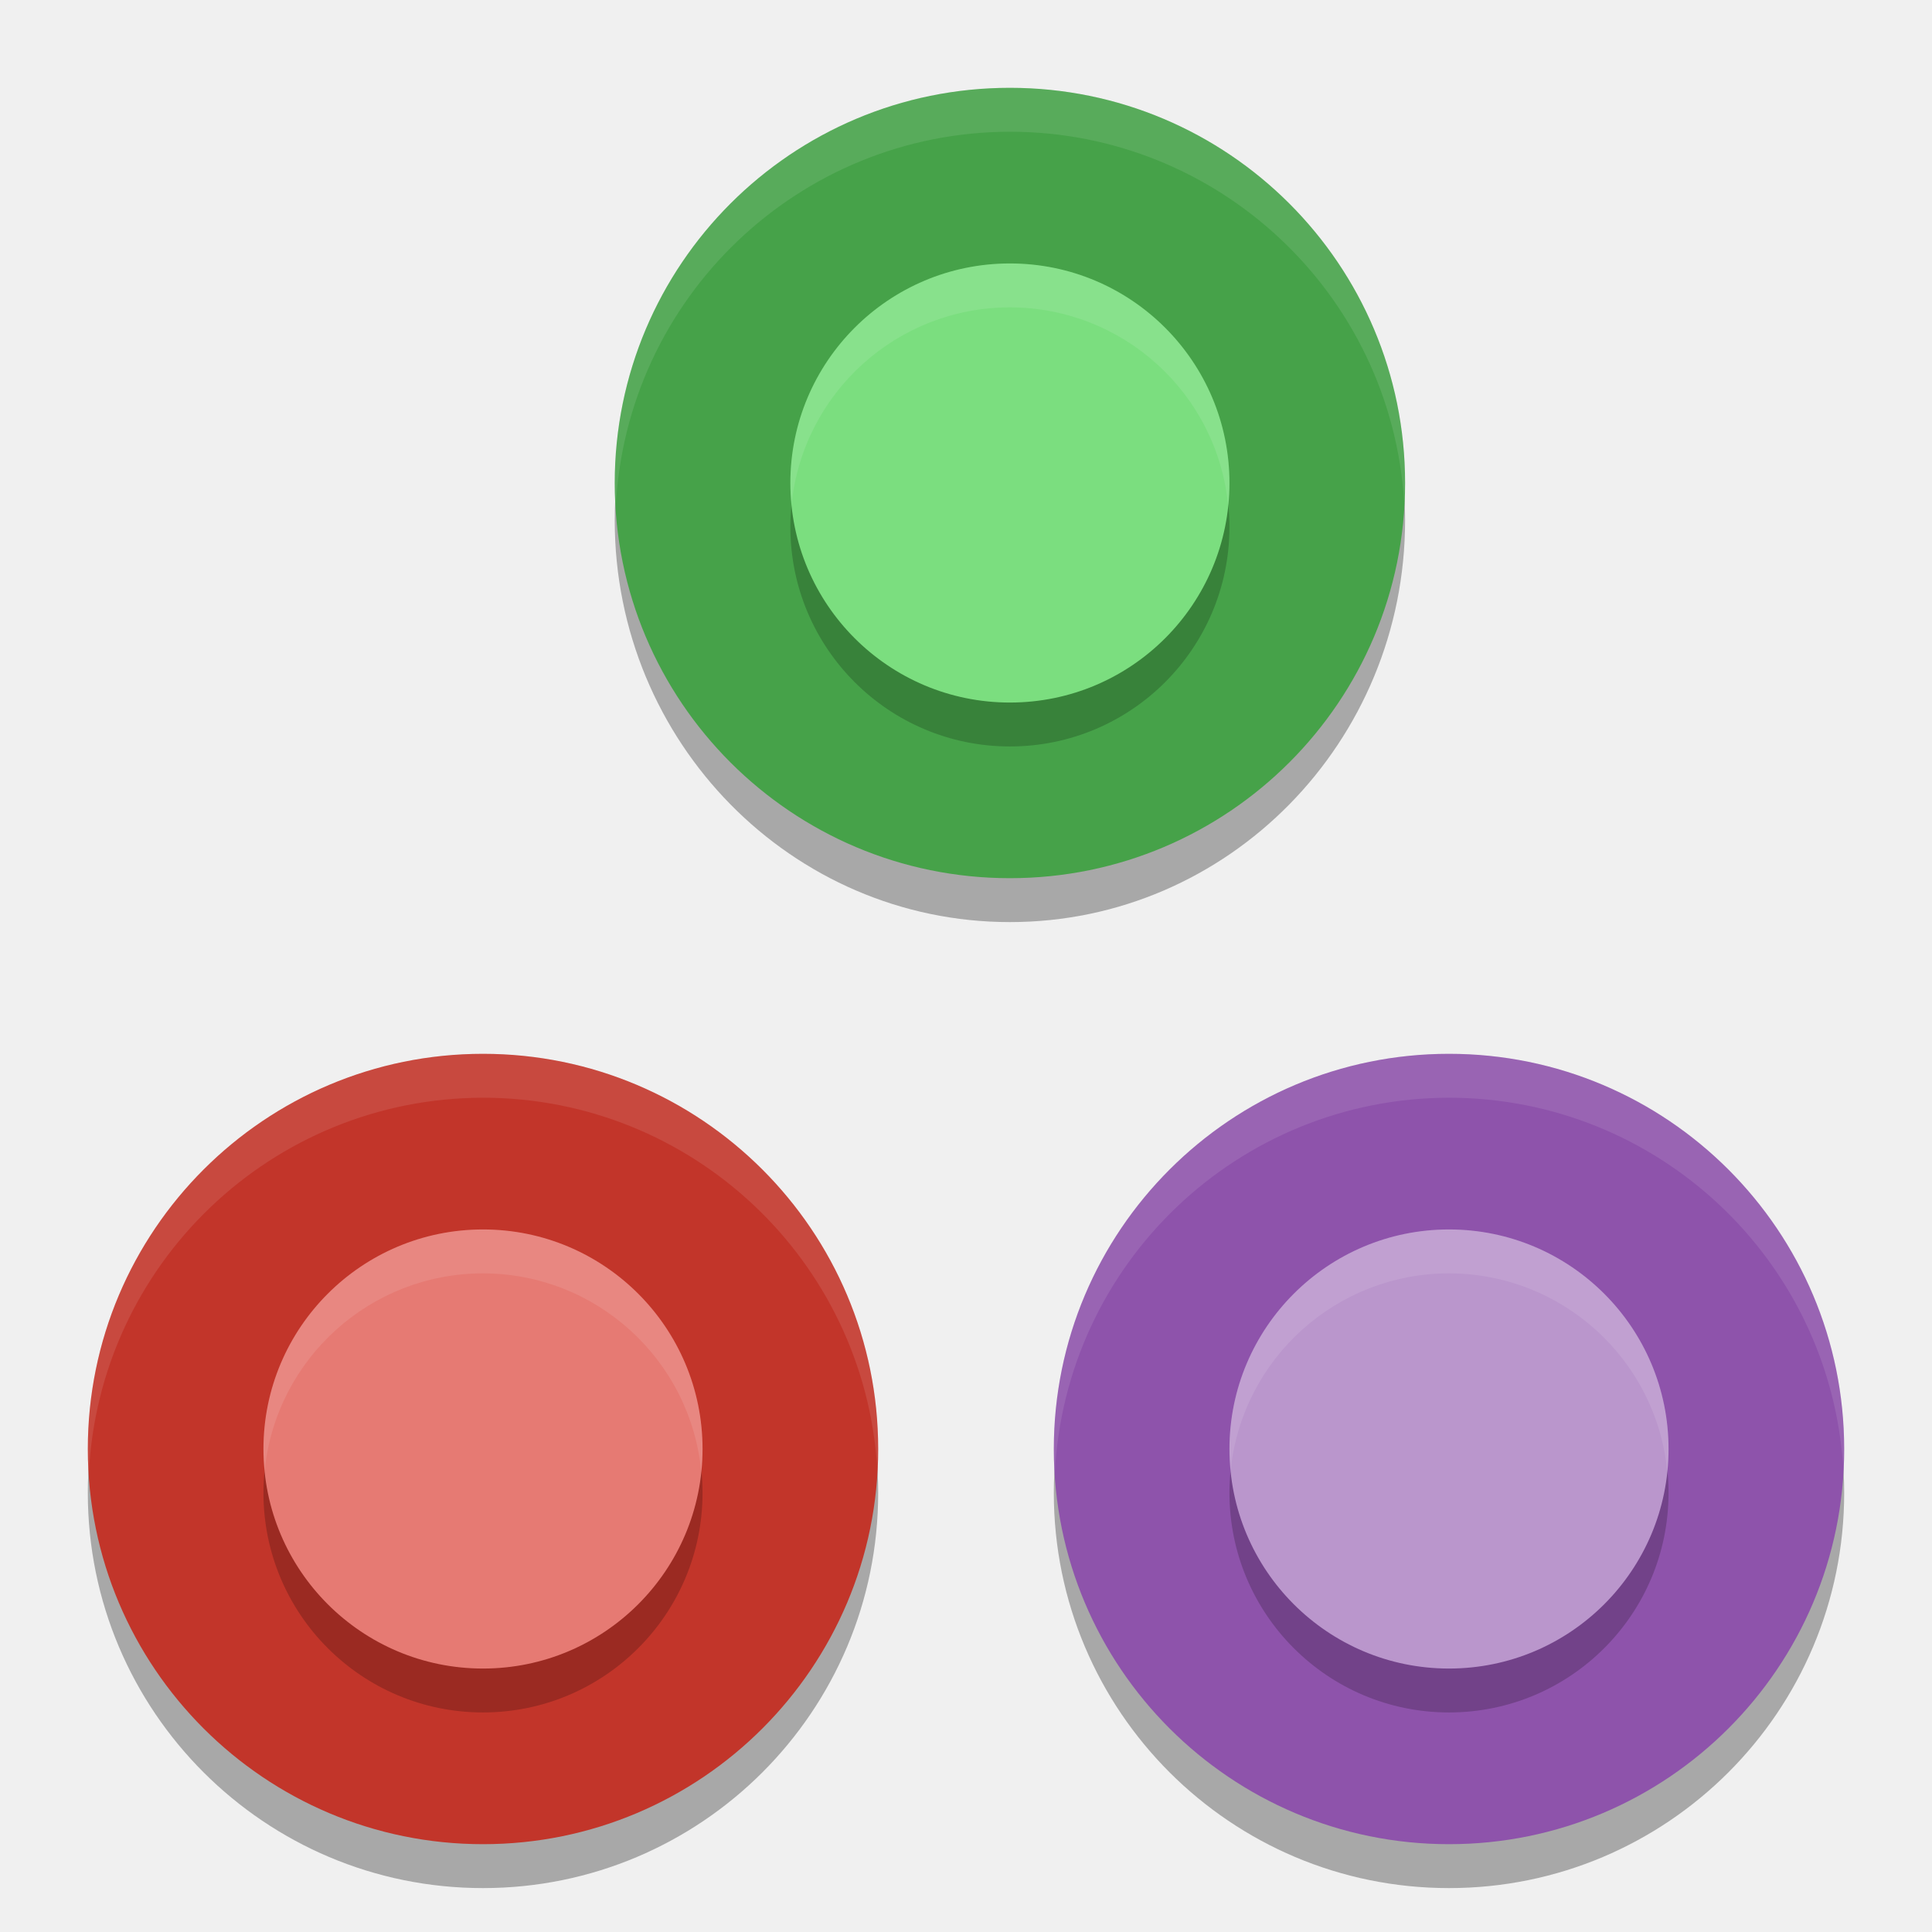
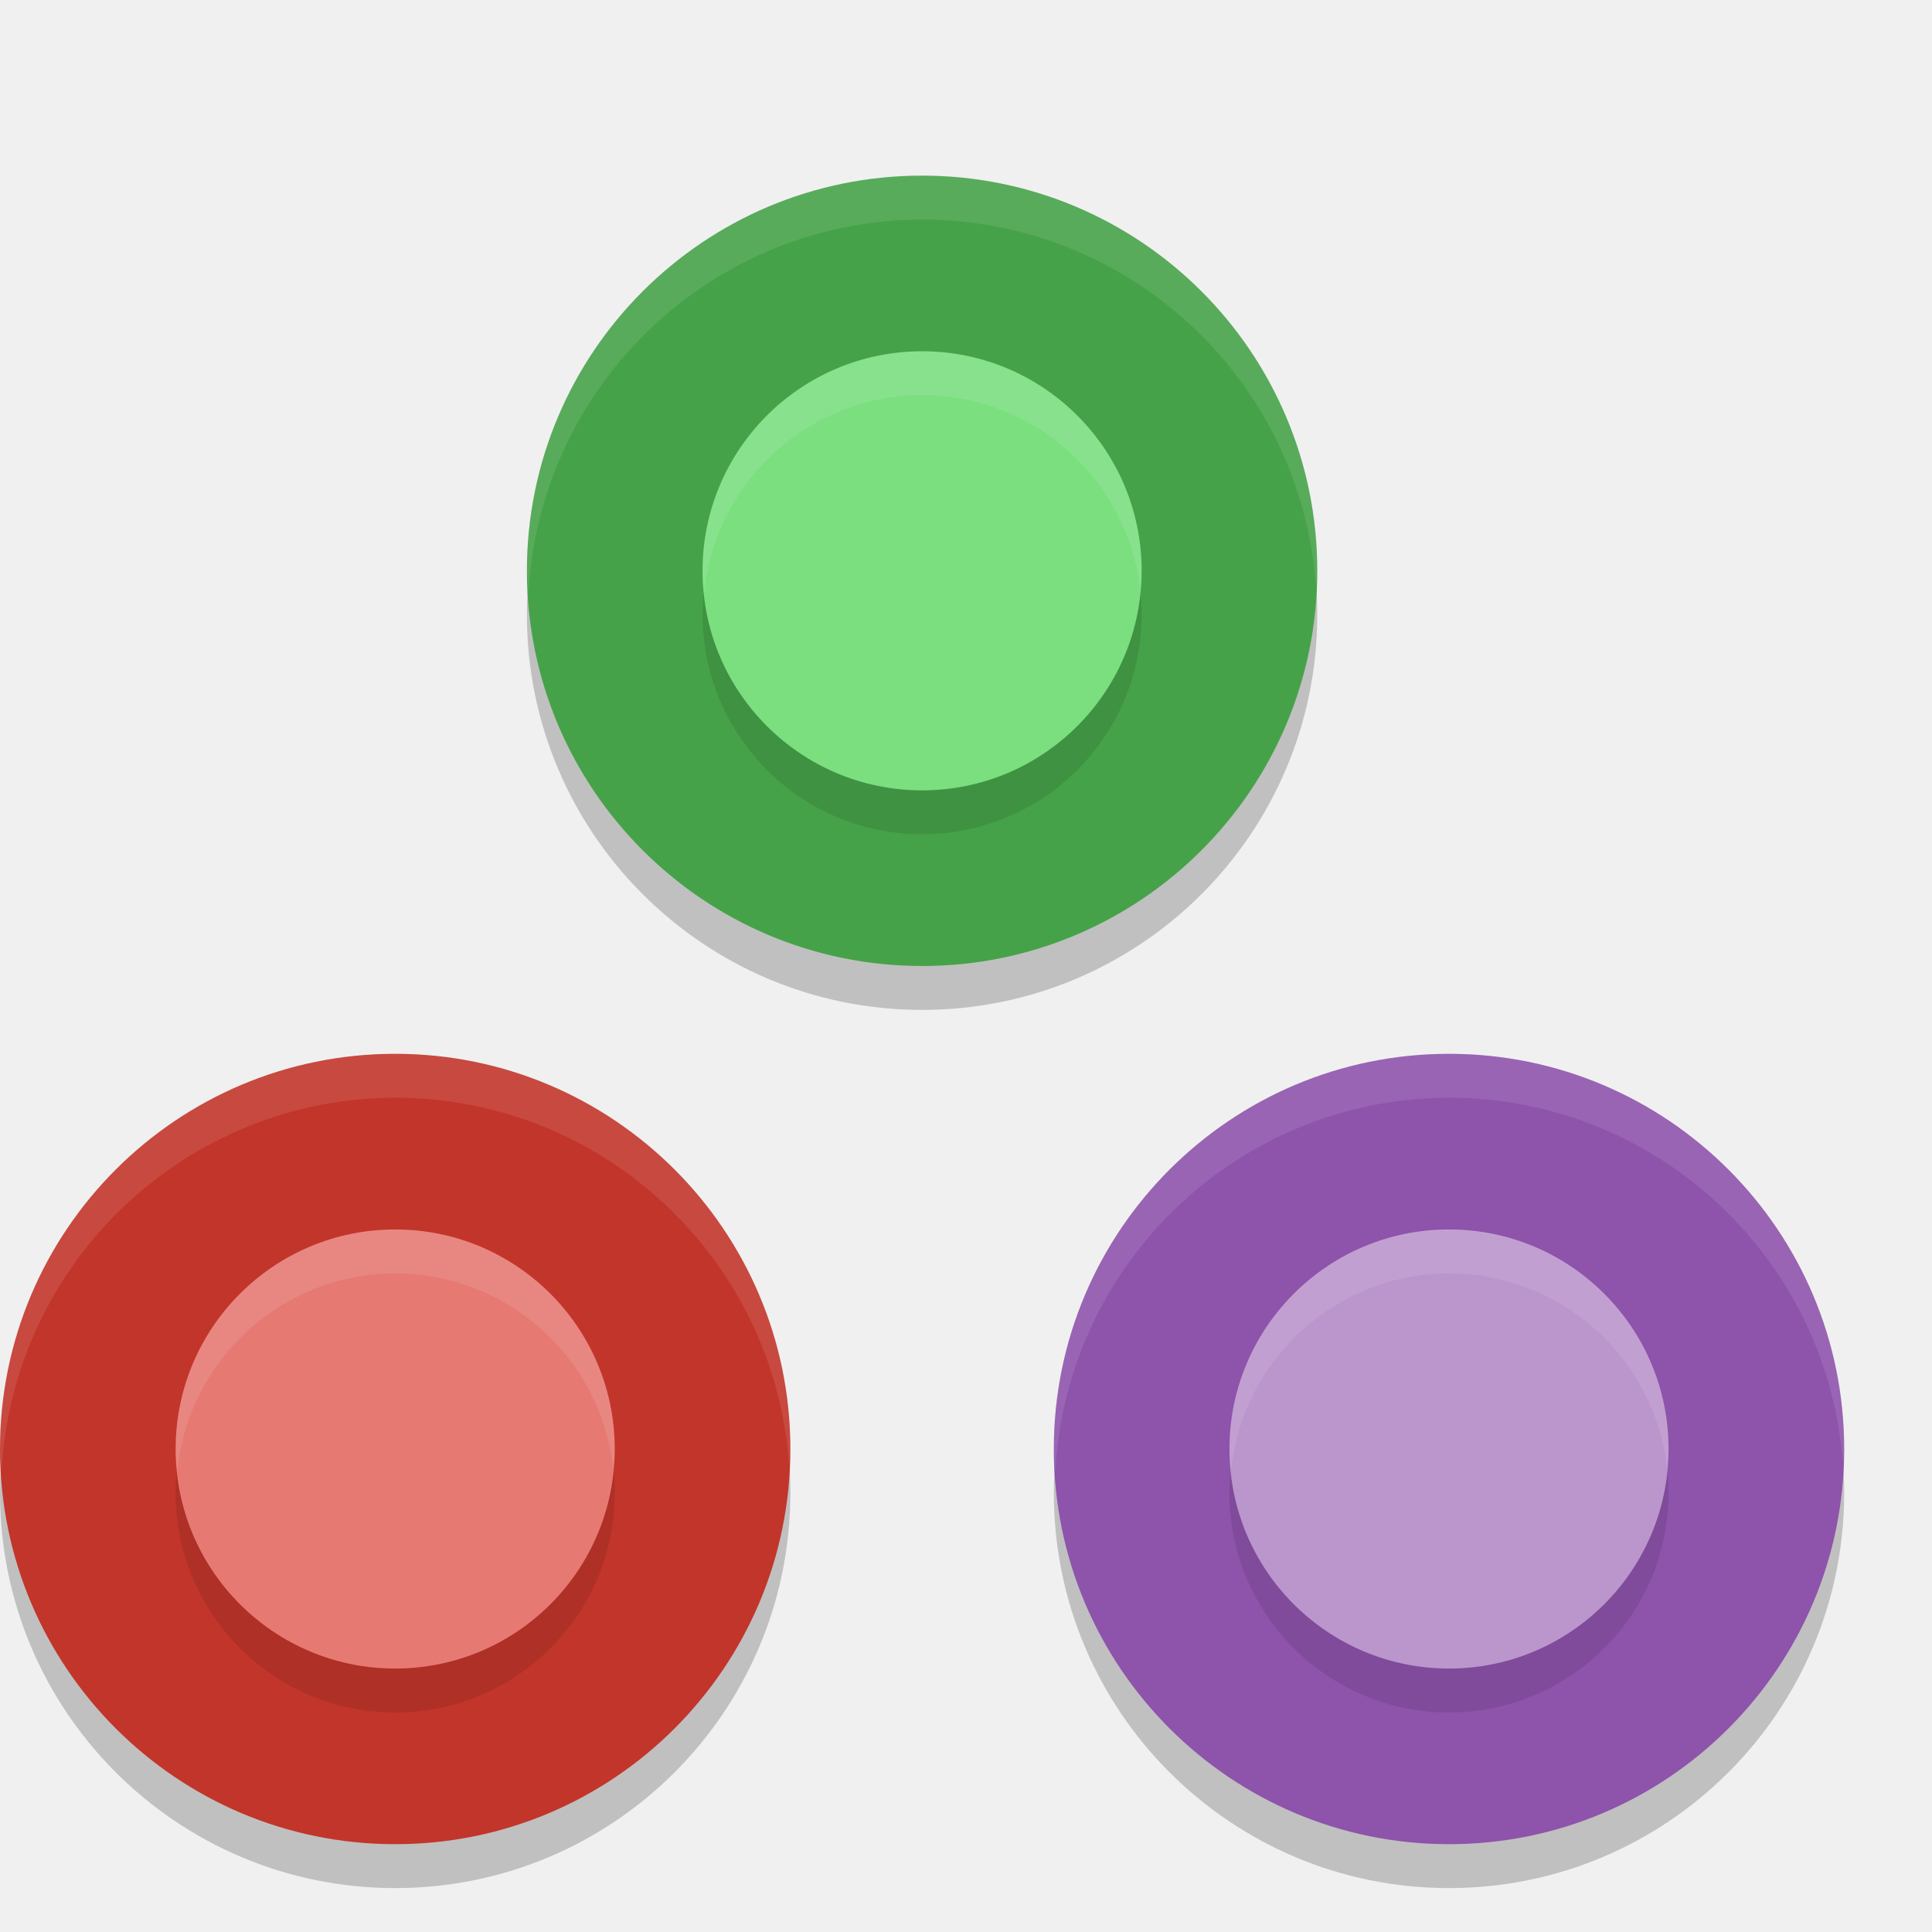
<svg xmlns="http://www.w3.org/2000/svg" width="22" height="22" version="1.1">
-   <circle style="opacity:0.3" cx="5.5" cy="17" r="4.5" />
-   <circle style="fill:#c2352a" cx="5.5" cy="16.5" r="4.5" />
-   <circle style="opacity:0.2" cx="5.5" cy="17" r="2.5" />
-   <circle style="fill:#e67a73" cx="5.5" cy="16.5" r="2.5" />
-   <path style="opacity:0.1;fill:#ffffff" d="M 5.5,12 A 4.5,4.5 0 0 0 1,16.5 4.5,4.5 0 0 0 1.011,16.788 4.5,4.5 0 0 1 5.5,12.5 4.5,4.5 0 0 1 9.989,16.712 4.5,4.5 0 0 0 10,16.5 4.5,4.5 0 0 0 5.5,12 Z" />
-   <ellipse style="opacity:0.3" cx="11.5" cy="5.925" rx="4.5" ry="4.575" />
-   <circle style="fill:#46a249" cx="11.5" cy="5.5" r="4.5" />
-   <circle style="opacity:0.2" cx="11.5" cy="6" r="2.5" />
-   <circle style="fill:#7bde7f" cx="11.5" cy="5.5" r="2.5" />
-   <path style="opacity:0.1;fill:#ffffff" d="M 11.5,1 A 4.5,4.5 0 0 0 7,5.5 4.5,4.5 0 0 0 7.011,5.788 4.5,4.5 0 0 1 11.5,1.5 4.5,4.5 0 0 1 15.989,5.712 4.5,4.5 0 0 0 16,5.5 4.5,4.5 0 0 0 11.5,1 Z" />
-   <circle style="opacity:0.3" cx="16.5" cy="17" r="4.5" />
-   <circle style="fill:#8e53ab" cx="16.5" cy="16.5" r="4.5" />
-   <circle style="opacity:0.2" cx="16.5" cy="17" r="2.5" />
-   <circle style="fill:#ba96cc" cx="16.5" cy="16.5" r="2.5" />
-   <path style="opacity:0.1;fill:#ffffff" d="M 16.5,12 A 4.5,4.5 0 0 0 12,16.5 4.5,4.5 0 0 0 12.011,16.788 4.5,4.5 0 0 1 16.5,12.5 4.5,4.5 0 0 1 20.989,16.712 4.5,4.5 0 0 0 21,16.5 4.5,4.5 0 0 0 16.5,12 Z" />
-   <path style="opacity:0.1;fill:#ffffff" d="M 5.5,14 A 2.5,2.5 0 0 0 3,16.5 2.5,2.5 0 0 0 3.014,16.738 2.5,2.5 0 0 1 5.5,14.5 2.5,2.5 0 0 1 7.986,16.762 2.5,2.5 0 0 0 8,16.5 2.5,2.5 0 0 0 5.5,14 Z" />
-   <path style="opacity:0.1;fill:#ffffff" d="M 11.5,3 A 2.5,2.5 0 0 0 9,5.5 2.5,2.5 0 0 0 9.014,5.738 2.5,2.5 0 0 1 11.5,3.5 2.5,2.5 0 0 1 13.986,5.762 2.5,2.5 0 0 0 14,5.5 2.5,2.5 0 0 0 11.5,3 Z" />
-   <path style="opacity:0.1;fill:#ffffff" d="M 16.5,14 A 2.5,2.5 0 0 0 14,16.5 2.5,2.5 0 0 0 14.014,16.738 2.5,2.5 0 0 1 16.5,14.5 2.5,2.5 0 0 1 18.986,16.762 2.5,2.5 0 0 0 19,16.5 2.5,2.5 0 0 0 16.5,14 Z" />
+   <g transform="translate(-1,-1)">
+     <circle style="opacity:0.2" cx="5.5" cy="18" r="4.5" />
+     <circle style="opacity:0.2" cx="17.5" cy="18" r="4.5" />
+     <circle style="opacity:0.2" cx="11.5" cy="8" r="4.5" />
+     <circle style="fill:#c2352a" cx="5.5" cy="17.5" r="4.5" />
+     <circle style="fill:#8e53ab" cx="17.5" cy="17.5" r="4.5" />
+     <circle style="fill:#46a249" cx="11.5" cy="7.5" r="4.5" />
+     <circle style="opacity:0.1" cx="5.5" cy="18" r="2.5" />
+     <circle style="fill:#e67a73" cx="5.5" cy="17.5" r="2.5" />
+     <circle style="opacity:0.1" cx="17.5" cy="18" r="2.5" />
+     <circle style="fill:#ba96cc" cx="17.5" cy="17.5" r="2.5" />
+     <circle style="opacity:0.1" cx="11.5" cy="8" r="2.5" />
+     <circle style="fill:#7bde7f" cx="11.5" cy="7.5" r="2.5" />
+     <path style="opacity:0.1;fill:#ffffff" d="M 11.5,5 A 2.5,2.5 0 0 0 9,7.5 2.5,2.5 0 0 0 9.018,7.75 2.5,2.5 0 0 1 11.5,5.5 2.5,2.5 0 0 1 13.984,7.723 2.5,2.5 0 0 0 14,7.5 2.5,2.5 0 0 0 11.5,5 Z M 17.5,15 A 2.5,2.5 0 0 0 15,17.5 2.5,2.5 0 0 0 15.018,17.75 2.5,2.5 0 0 1 17.5,15.5 2.5,2.5 0 0 1 19.984,17.723 2.5,2.5 0 0 0 20,17.5 2.5,2.5 0 0 0 17.5,15 Z M 5.5,15 A 2.5,2.5 0 0 0 3,17.5 2.5,2.5 0 0 0 3.018,17.75 2.5,2.5 0 0 1 5.5,15.5 2.5,2.5 0 0 1 7.984,17.723 2.5,2.5 0 0 0 8,17.5 2.5,2.5 0 0 0 5.5,15 Z M 11.5,3 A 4.5,4.5 0 0 0 7,7.5 4.5,4.5 0 0 0 7.018,7.75 4.5,4.5 0 0 1 11.5,3.5 4.5,4.5 0 0 1 15.986,7.682 4.5,4.5 0 0 0 16,7.5 4.5,4.5 0 0 0 11.5,3 Z M 17.5,13 A 4.5,4.5 0 0 0 13,17.5 4.5,4.5 0 0 0 13.018,17.75 4.5,4.5 0 0 1 17.5,13.5 4.5,4.5 0 0 1 21.986,17.682 4.5,4.5 0 0 0 22,17.5 4.5,4.5 0 0 0 17.5,13 Z M 5.5,13 A 4.5,4.5 0 0 0 1,17.5 4.5,4.5 0 0 0 1.018,17.75 4.5,4.5 0 0 1 5.5,13.5 4.5,4.5 0 0 1 9.986,17.682 4.5,4.5 0 0 0 10,17.5 4.5,4.5 0 0 0 5.5,13 Z" />
+   </g>
</svg>
